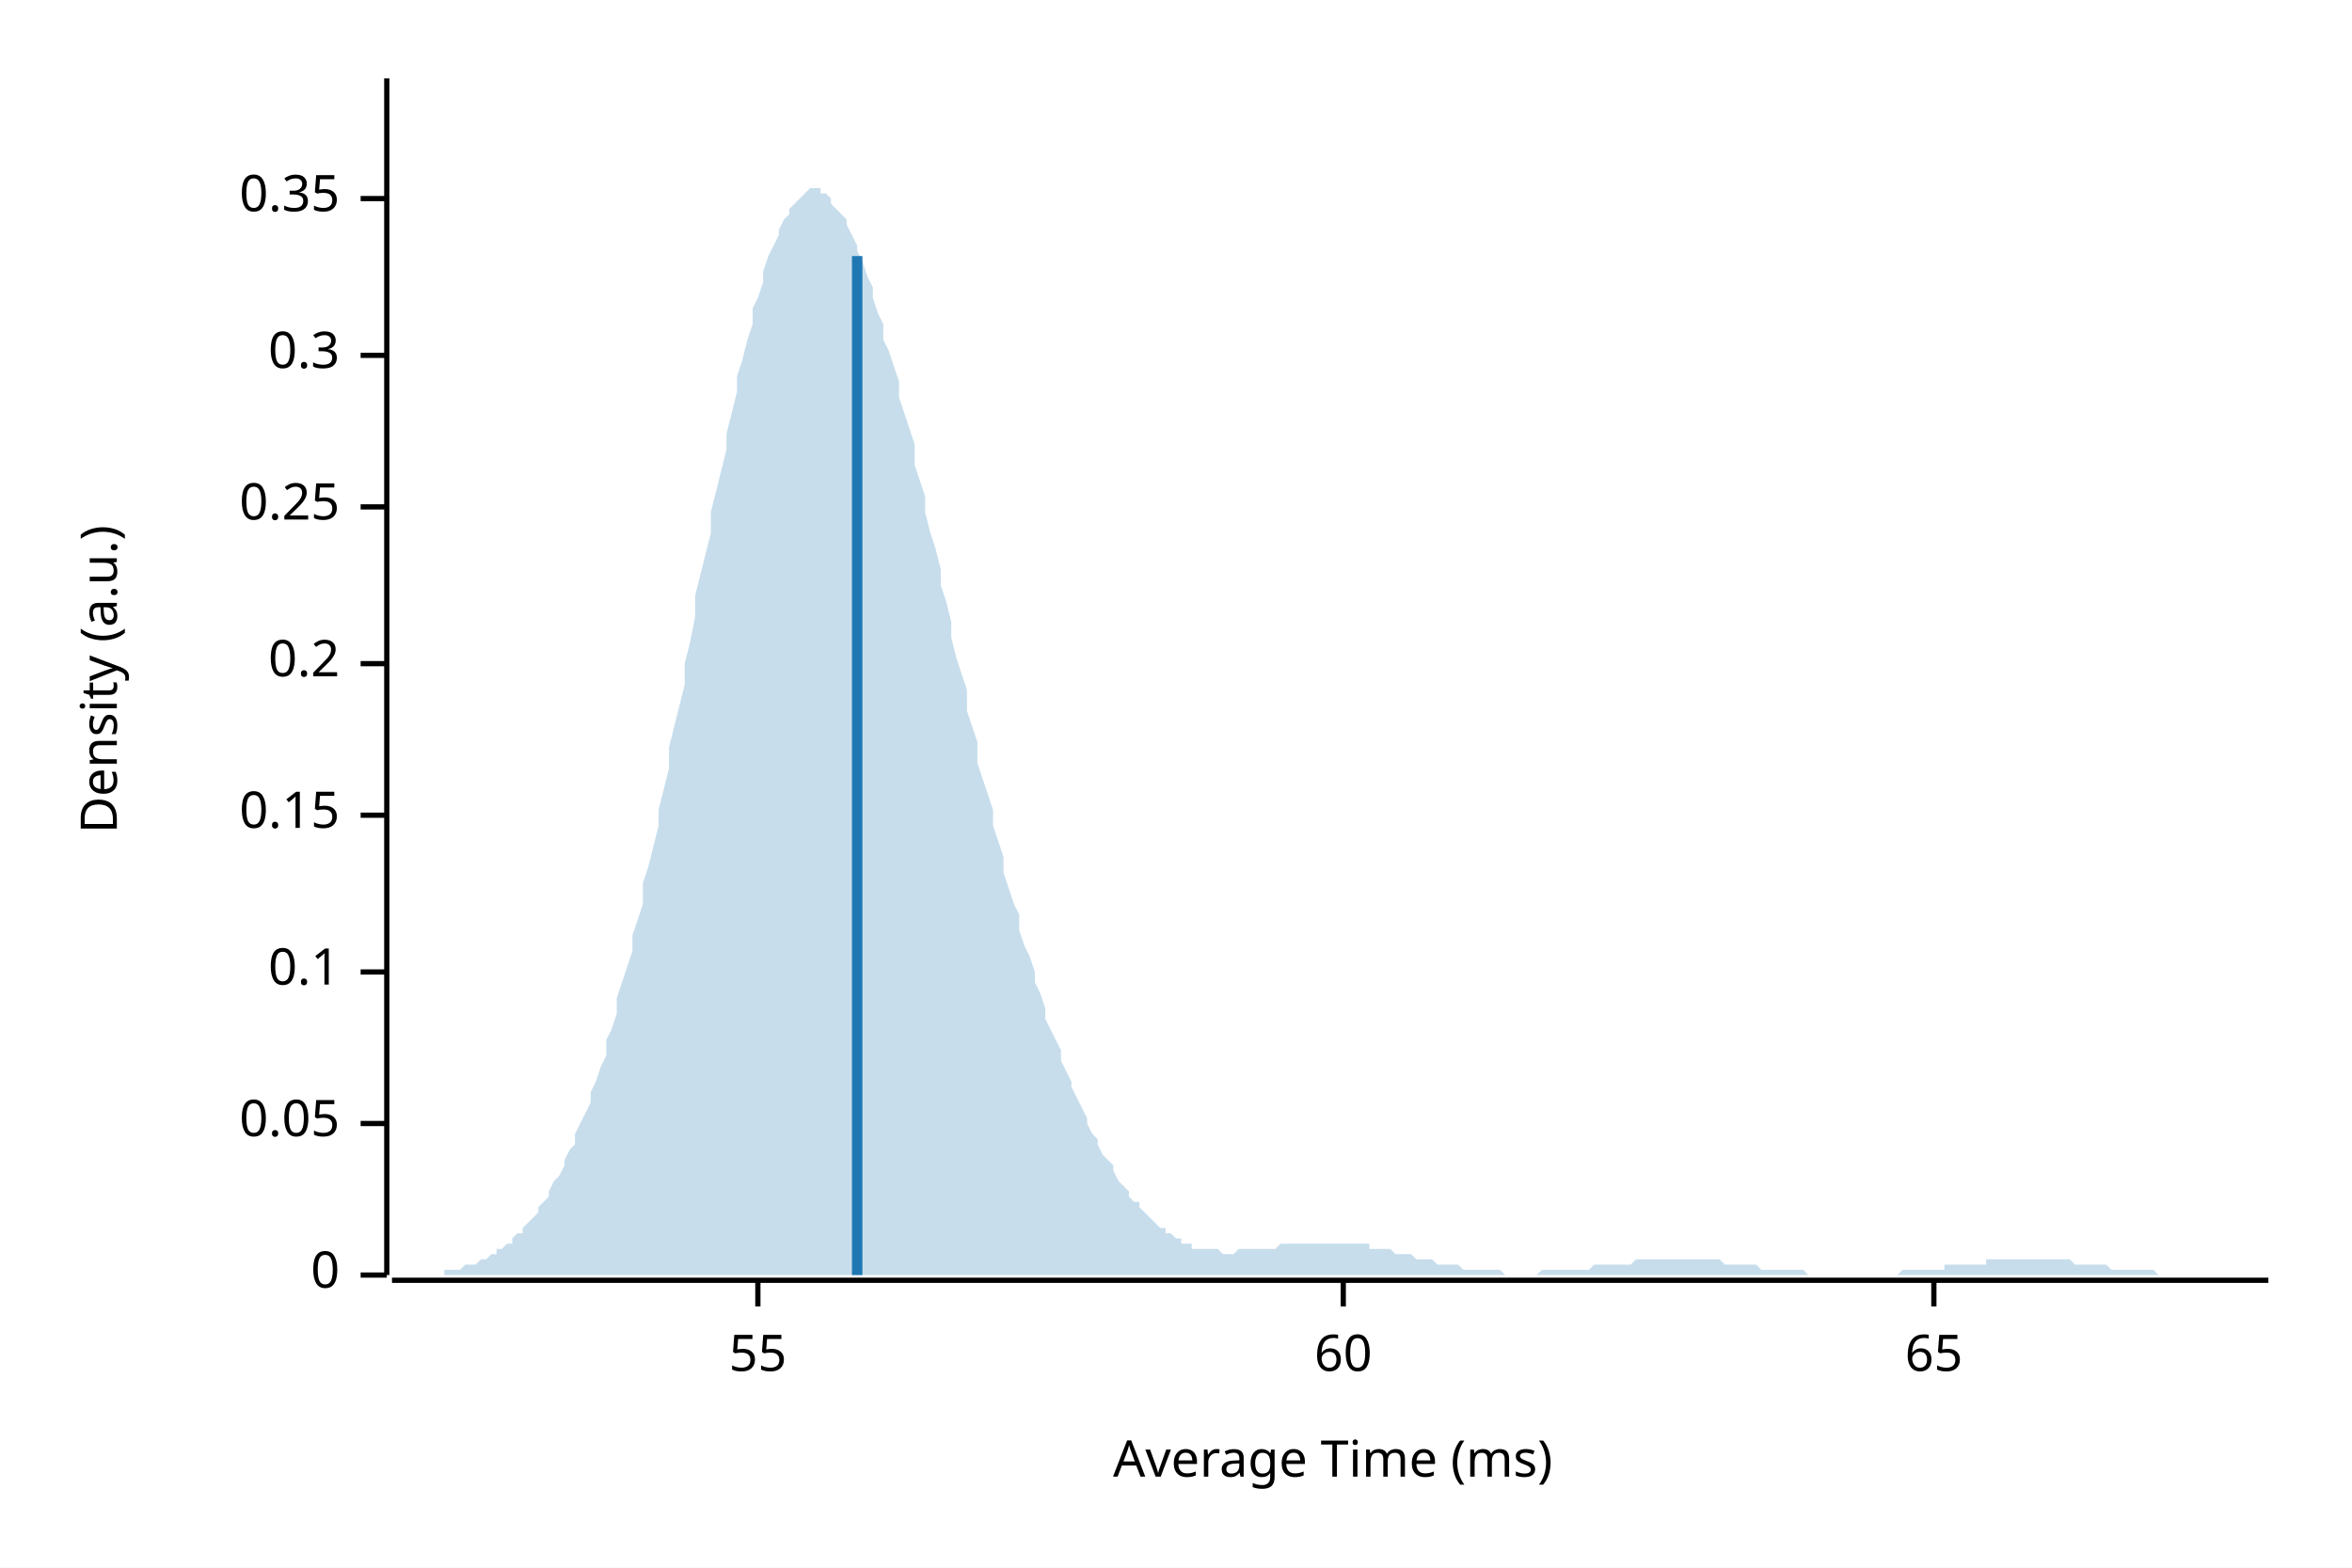
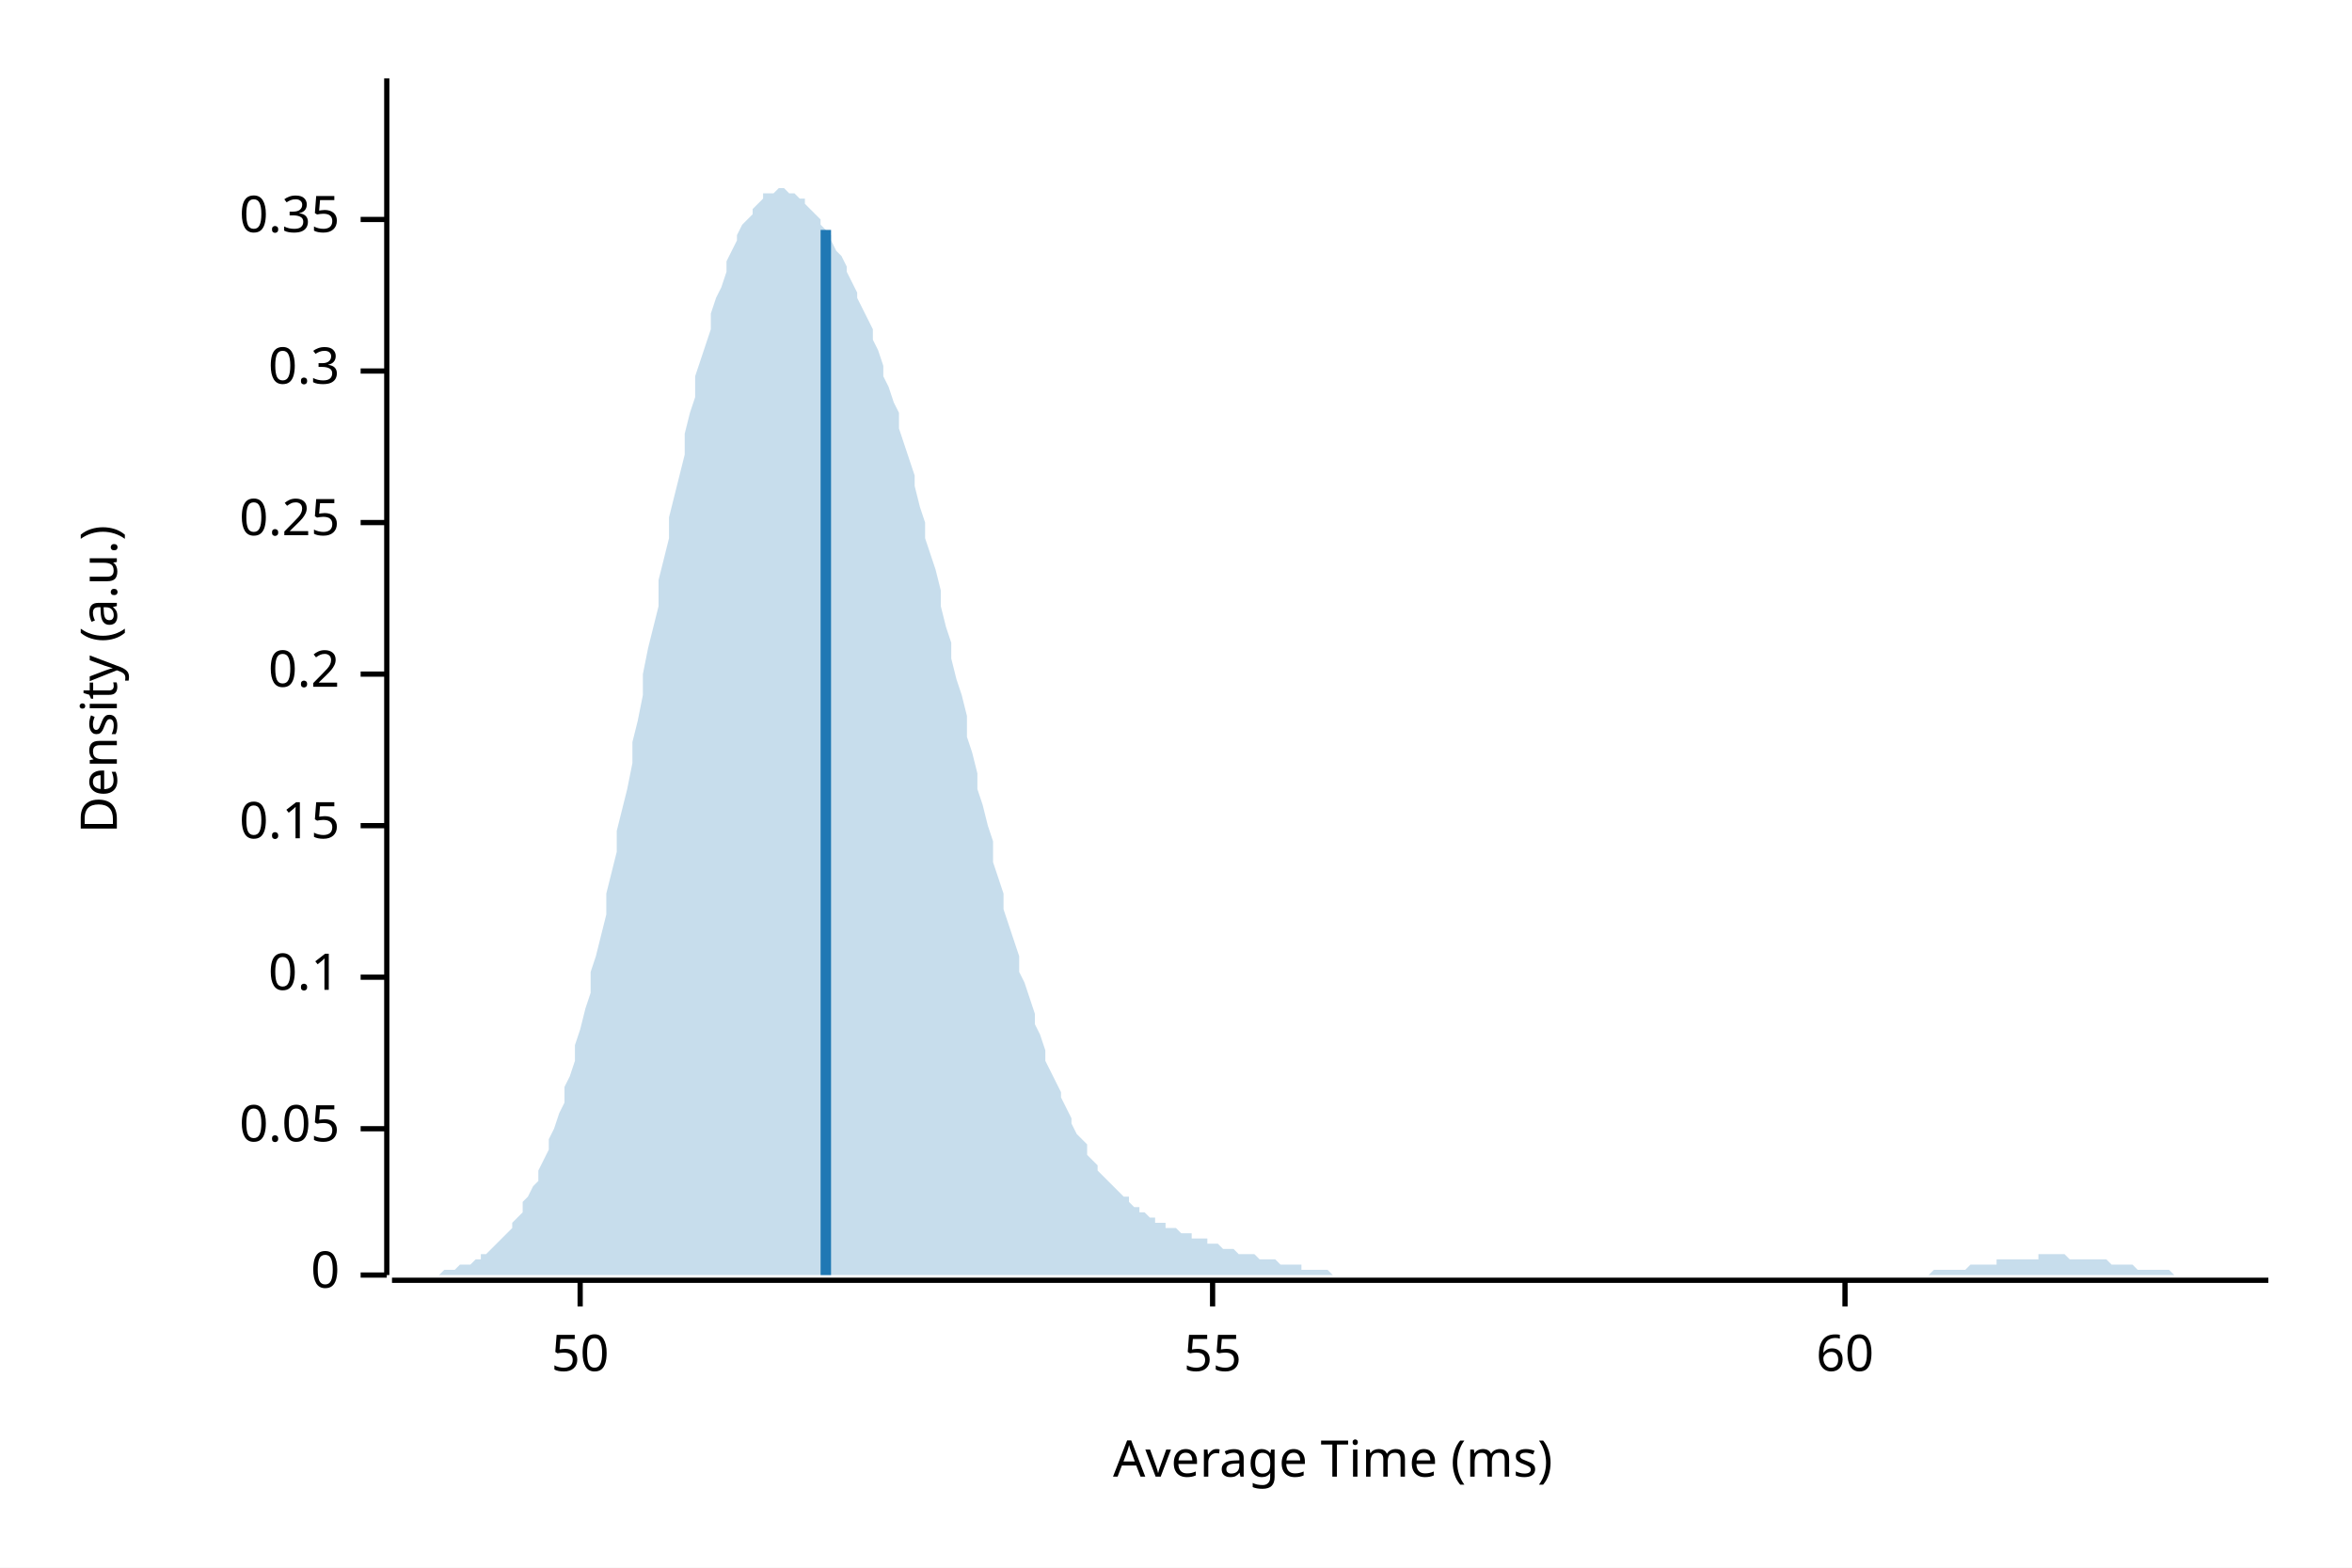
<svg xmlns="http://www.w3.org/2000/svg" width="450" height="300" viewBox="0 0 450 300">
  <rect width="100%" height="100%" fill="white" />
  <text x="15" y="130" dy="0.76em" text-anchor="middle" font-family="sans-serif" font-size="9.677" opacity="1" fill="#000000" transform="rotate(270, 15, 130)">
Density (a.u.)
</text>
  <text x="255" y="285" dy="-0.5ex" text-anchor="middle" font-family="sans-serif" font-size="9.677" opacity="1" fill="#000000">
Average Time (ms)
</text>
  <polyline fill="none" opacity="1" stroke="#000000" stroke-width="1" points="74,15 74,244 " />
  <text x="65" y="244" dy="0.5ex" text-anchor="end" font-family="sans-serif" font-size="9.677" opacity="1" fill="#000000">
0
</text>
  <polyline fill="none" opacity="1" stroke="#000000" stroke-width="1" points="69,244 74,244 " />
-   <text x="65" y="215" dy="0.5ex" text-anchor="end" font-family="sans-serif" font-size="9.677" opacity="1" fill="#000000">
+   <text x="65" y="216" dy="0.5ex" text-anchor="end" font-family="sans-serif" font-size="9.677" opacity="1" fill="#000000">
0.05
</text>
-   <polyline fill="none" opacity="1" stroke="#000000" stroke-width="1" points="69,215 74,215 " />
-   <text x="65" y="186" dy="0.5ex" text-anchor="end" font-family="sans-serif" font-size="9.677" opacity="1" fill="#000000">
+   <polyline fill="none" opacity="1" stroke="#000000" stroke-width="1" points="69,216 74,216 " />
+   <text x="65" y="187" dy="0.5ex" text-anchor="end" font-family="sans-serif" font-size="9.677" opacity="1" fill="#000000">
0.1
</text>
-   <polyline fill="none" opacity="1" stroke="#000000" stroke-width="1" points="69,186 74,186 " />
-   <text x="65" y="156" dy="0.5ex" text-anchor="end" font-family="sans-serif" font-size="9.677" opacity="1" fill="#000000">
+   <polyline fill="none" opacity="1" stroke="#000000" stroke-width="1" points="69,187 74,187 " />
+   <text x="65" y="158" dy="0.5ex" text-anchor="end" font-family="sans-serif" font-size="9.677" opacity="1" fill="#000000">
0.15
</text>
-   <polyline fill="none" opacity="1" stroke="#000000" stroke-width="1" points="69,156 74,156 " />
-   <text x="65" y="127" dy="0.5ex" text-anchor="end" font-family="sans-serif" font-size="9.677" opacity="1" fill="#000000">
+   <polyline fill="none" opacity="1" stroke="#000000" stroke-width="1" points="69,158 74,158 " />
+   <text x="65" y="129" dy="0.5ex" text-anchor="end" font-family="sans-serif" font-size="9.677" opacity="1" fill="#000000">
0.2
</text>
-   <polyline fill="none" opacity="1" stroke="#000000" stroke-width="1" points="69,127 74,127 " />
-   <text x="65" y="97" dy="0.5ex" text-anchor="end" font-family="sans-serif" font-size="9.677" opacity="1" fill="#000000">
+   <polyline fill="none" opacity="1" stroke="#000000" stroke-width="1" points="69,129 74,129 " />
+   <text x="65" y="100" dy="0.5ex" text-anchor="end" font-family="sans-serif" font-size="9.677" opacity="1" fill="#000000">
0.25
</text>
-   <polyline fill="none" opacity="1" stroke="#000000" stroke-width="1" points="69,97 74,97 " />
-   <text x="65" y="68" dy="0.5ex" text-anchor="end" font-family="sans-serif" font-size="9.677" opacity="1" fill="#000000">
+   <polyline fill="none" opacity="1" stroke="#000000" stroke-width="1" points="69,100 74,100 " />
+   <text x="65" y="71" dy="0.5ex" text-anchor="end" font-family="sans-serif" font-size="9.677" opacity="1" fill="#000000">
0.3
</text>
-   <polyline fill="none" opacity="1" stroke="#000000" stroke-width="1" points="69,68 74,68 " />
-   <text x="65" y="38" dy="0.5ex" text-anchor="end" font-family="sans-serif" font-size="9.677" opacity="1" fill="#000000">
+   <polyline fill="none" opacity="1" stroke="#000000" stroke-width="1" points="69,71 74,71 " />
+   <text x="65" y="42" dy="0.5ex" text-anchor="end" font-family="sans-serif" font-size="9.677" opacity="1" fill="#000000">
0.35
</text>
-   <polyline fill="none" opacity="1" stroke="#000000" stroke-width="1" points="69,38 74,38 " />
+   <polyline fill="none" opacity="1" stroke="#000000" stroke-width="1" points="69,42 74,42 " />
  <polyline fill="none" opacity="1" stroke="#000000" stroke-width="1" points="75,245 434,245 " />
-   <text x="145" y="255" dy="0.76em" text-anchor="middle" font-family="sans-serif" font-size="9.677" opacity="1" fill="#000000">
+   <text x="111" y="255" dy="0.76em" text-anchor="middle" font-family="sans-serif" font-size="9.677" opacity="1" fill="#000000">
+ 50
+ </text>
+   <polyline fill="none" opacity="1" stroke="#000000" stroke-width="1" points="111,245 111,250 " />
+   <text x="232" y="255" dy="0.76em" text-anchor="middle" font-family="sans-serif" font-size="9.677" opacity="1" fill="#000000">
55
</text>
-   <polyline fill="none" opacity="1" stroke="#000000" stroke-width="1" points="145,245 145,250 " />
-   <text x="257" y="255" dy="0.76em" text-anchor="middle" font-family="sans-serif" font-size="9.677" opacity="1" fill="#000000">
+   <polyline fill="none" opacity="1" stroke="#000000" stroke-width="1" points="232,245 232,250 " />
+   <text x="353" y="255" dy="0.76em" text-anchor="middle" font-family="sans-serif" font-size="9.677" opacity="1" fill="#000000">
60
</text>
-   <polyline fill="none" opacity="1" stroke="#000000" stroke-width="1" points="257,245 257,250 " />
-   <text x="370" y="255" dy="0.76em" text-anchor="middle" font-family="sans-serif" font-size="9.677" opacity="1" fill="#000000">
- 65
- </text>
-   <polyline fill="none" opacity="1" stroke="#000000" stroke-width="1" points="370,245 370,250 " />
-   <polygon opacity="0.25" fill="#1F78B4" points="75,244 75,244 76,244 77,244 77,244 78,244 79,244 80,244 80,244 81,244 82,244 82,244 83,244 84,244 85,244 85,243 86,243 87,243 87,243 88,243 89,242 90,242 90,242 91,242 92,241 92,241 93,241 94,240 95,240 95,239 96,239 97,238 98,238 98,237 99,236 100,236 100,235 101,234 102,233 103,232 103,231 104,230 105,229 105,228 106,226 107,225 108,223 108,222 109,220 110,219 110,217 111,215 112,213 113,211 113,209 114,207 115,204 116,202 116,199 117,197 118,194 118,191 119,188 120,185 121,182 121,179 122,176 123,173 123,169 124,166 125,162 126,158 126,155 127,151 128,147 128,143 129,139 130,135 131,131 131,127 132,123 133,118 133,114 134,110 135,106 136,102 136,98 137,94 138,90 139,86 139,83 140,79 141,75 141,72 142,69 143,65 144,62 144,59 145,57 146,54 146,52 147,49 148,47 149,45 149,44 150,42 151,41 151,40 152,39 153,38 154,37 154,37 155,36 156,36 157,36 157,37 158,37 159,38 159,39 160,40 161,41 162,42 162,43 163,45 164,47 164,48 165,50 166,53 167,55 167,57 168,60 169,62 169,65 170,67 171,70 172,73 172,76 173,79 174,82 175,85 175,89 176,92 177,95 177,98 178,102 179,105 180,109 180,112 181,115 182,119 182,122 183,126 184,129 185,132 185,136 186,139 187,142 187,146 188,149 189,152 190,155 190,158 191,161 192,164 192,167 193,170 194,173 195,175 195,178 196,181 197,183 198,186 198,188 199,190 200,193 200,195 201,197 202,199 203,201 203,203 204,205 205,207 205,208 206,210 207,212 208,214 208,215 209,217 210,218 210,219 211,221 212,222 213,223 213,224 214,226 215,227 216,228 216,229 217,230 218,230 218,231 219,232 220,233 221,234 221,234 222,235 223,235 223,236 224,236 225,237 226,237 226,238 227,238 228,238 228,239 229,239 230,239 231,239 231,239 232,239 233,239 233,239 234,240 235,240 236,240 236,240 237,239 238,239 239,239 239,239 240,239 241,239 241,239 242,239 243,239 244,239 244,239 245,238 246,238 246,238 247,238 248,238 249,238 249,238 250,238 251,238 251,238 252,238 253,238 254,238 254,238 255,238 256,238 257,238 257,238 258,238 259,238 259,238 260,238 261,238 262,238 262,239 263,239 264,239 264,239 265,239 266,239 267,240 267,240 268,240 269,240 269,240 270,240 271,241 272,241 272,241 273,241 274,241 275,242 275,242 276,242 277,242 277,242 278,242 279,242 280,243 280,243 281,243 282,243 282,243 283,243 284,243 285,243 285,243 286,243 287,243 287,243 288,244 289,244 290,244 290,244 291,244 292,244 292,244 293,244 294,244 295,243 295,243 296,243 297,243 298,243 298,243 299,243 300,243 300,243 301,243 302,243 303,243 303,243 304,243 305,242 305,242 306,242 307,242 308,242 308,242 309,242 310,242 310,242 311,242 312,242 313,241 313,241 314,241 315,241 316,241 316,241 317,241 318,241 318,241 319,241 320,241 321,241 321,241 322,241 323,241 323,241 324,241 325,241 326,241 326,241 327,241 328,241 328,241 329,241 330,242 331,242 331,242 332,242 333,242 333,242 334,242 335,242 336,242 336,242 337,243 338,243 339,243 339,243 340,243 341,243 341,243 342,243 343,243 344,243 344,243 345,243 346,244 346,244 347,244 348,244 349,244 349,244 350,244 351,244 351,244 352,244 353,244 354,244 354,244 355,244 356,244 357,244 357,244 358,244 359,244 359,244 360,244 361,244 362,244 362,244 363,244 364,243 364,243 365,243 366,243 367,243 367,243 368,243 369,243 369,243 370,243 371,243 372,243 372,242 373,242 374,242 375,242 375,242 376,242 377,242 377,242 378,242 379,242 380,242 380,241 381,241 382,241 382,241 383,241 384,241 385,241 385,241 386,241 387,241 387,241 388,241 389,241 390,241 390,241 391,241 392,241 392,241 393,241 394,241 395,241 395,241 396,241 397,242 398,242 398,242 399,242 400,242 400,242 401,242 402,242 403,242 403,242 404,243 405,243 405,243 406,243 407,243 408,243 408,243 409,243 410,243 410,243 411,243 412,243 413,244 413,244 414,244 415,244 416,244 416,244 417,244 418,244 418,244 419,244 420,244 421,244 421,244 422,244 423,244 423,244 424,244 425,244 426,244 426,244 427,244 428,244 428,244 429,244 430,244 431,244 431,244 432,244 433,244 434,244 434,244 75,244 " />
-   <polyline fill="none" opacity="1" stroke="#1F78B4" stroke-width="2" points="164,244 164,49 " />
+   <polyline fill="none" opacity="1" stroke="#000000" stroke-width="1" points="353,245 353,250 " />
+   <polygon opacity="0.25" fill="#1F78B4" points="75,244 75,244 76,244 77,244 77,244 78,244 79,244 80,244 80,244 81,244 82,244 82,244 83,244 84,244 85,243 85,243 86,243 87,243 87,243 88,242 89,242 90,242 90,242 91,241 92,241 92,240 93,240 94,239 95,238 95,238 96,237 97,236 98,235 98,234 99,233 100,232 100,230 101,229 102,227 103,226 103,224 104,222 105,220 105,218 106,216 107,213 108,211 108,208 109,206 110,203 110,200 111,197 112,193 113,190 113,186 114,183 115,179 116,175 116,171 117,167 118,163 118,159 119,155 120,151 121,146 121,142 122,138 123,133 123,129 124,124 125,120 126,116 126,111 127,107 128,103 128,99 129,95 130,91 131,87 131,83 132,79 133,76 133,72 134,69 135,66 136,63 136,60 137,57 138,55 139,52 139,50 140,48 141,46 141,45 142,43 143,42 144,41 144,40 145,39 146,38 146,37 147,37 148,37 149,36 149,36 150,36 151,37 151,37 152,37 153,38 154,38 154,39 155,40 156,41 157,42 157,43 158,44 159,45 159,46 160,48 161,49 162,51 162,52 163,54 164,56 164,57 165,59 166,61 167,63 167,65 168,67 169,70 169,72 170,74 171,77 172,79 172,82 173,85 174,88 175,91 175,93 176,97 177,100 177,103 178,106 179,109 180,113 180,116 181,120 182,123 182,126 183,130 184,133 185,137 185,141 186,144 187,148 187,151 188,154 189,158 190,161 190,165 191,168 192,171 192,174 193,177 194,180 195,183 195,186 196,188 197,191 198,194 198,196 199,198 200,201 200,203 201,205 202,207 203,209 203,210 204,212 205,214 205,215 206,217 207,218 208,219 208,221 209,222 210,223 210,224 211,225 212,226 213,227 213,227 214,228 215,229 216,229 216,230 217,231 218,231 218,232 219,232 220,233 221,233 221,234 222,234 223,234 223,235 224,235 225,235 226,236 226,236 227,236 228,236 228,237 229,237 230,237 231,237 231,238 232,238 233,238 233,238 234,239 235,239 236,239 236,239 237,240 238,240 239,240 239,240 240,240 241,241 241,241 242,241 243,241 244,241 244,241 245,242 246,242 246,242 247,242 248,242 249,242 249,243 250,243 251,243 251,243 252,243 253,243 254,243 254,243 255,244 256,244 257,244 257,244 258,244 259,244 259,244 260,244 261,244 262,244 262,244 263,244 264,244 264,244 265,244 266,244 267,244 267,244 268,244 269,244 269,244 270,244 271,244 272,244 272,244 273,244 274,244 275,244 275,244 276,244 277,244 277,244 278,244 279,244 280,244 280,244 281,244 282,244 282,244 283,244 284,244 285,244 285,244 286,244 287,244 287,244 288,244 289,244 290,244 290,244 291,244 292,244 292,244 293,244 294,244 295,244 295,244 296,244 297,244 298,244 298,244 299,244 300,244 300,244 301,244 302,244 303,244 303,244 304,244 305,244 305,244 306,244 307,244 308,244 308,244 309,244 310,244 310,244 311,244 312,244 313,244 313,244 314,244 315,244 316,244 316,244 317,244 318,244 318,244 319,244 320,244 321,244 321,244 322,244 323,244 323,244 324,244 325,244 326,244 326,244 327,244 328,244 328,244 329,244 330,244 331,244 331,244 332,244 333,244 333,244 334,244 335,244 336,244 336,244 337,244 338,244 339,244 339,244 340,244 341,244 341,244 342,244 343,244 344,244 344,244 345,244 346,244 346,244 347,244 348,244 349,244 349,244 350,244 351,244 351,244 352,244 353,244 354,244 354,244 355,244 356,244 357,244 357,244 358,244 359,244 359,244 360,244 361,244 362,244 362,244 363,244 364,244 364,244 365,244 366,244 367,244 367,244 368,244 369,244 369,244 370,243 371,243 372,243 372,243 373,243 374,243 375,243 375,243 376,243 377,242 377,242 378,242 379,242 380,242 380,242 381,242 382,242 382,241 383,241 384,241 385,241 385,241 386,241 387,241 387,241 388,241 389,241 390,241 390,240 391,240 392,240 392,240 393,240 394,240 395,240 395,240 396,241 397,241 398,241 398,241 399,241 400,241 400,241 401,241 402,241 403,241 403,241 404,242 405,242 405,242 406,242 407,242 408,242 408,242 409,243 410,243 410,243 411,243 412,243 413,243 413,243 414,243 415,243 416,244 416,244 417,244 418,244 418,244 419,244 420,244 421,244 421,244 422,244 423,244 423,244 424,244 425,244 426,244 426,244 427,244 428,244 428,244 429,244 430,244 431,244 431,244 432,244 433,244 434,244 434,244 75,244 " />
+   <polyline fill="none" opacity="1" stroke="#1F78B4" stroke-width="2" points="158,244 158,44 " />
</svg>
